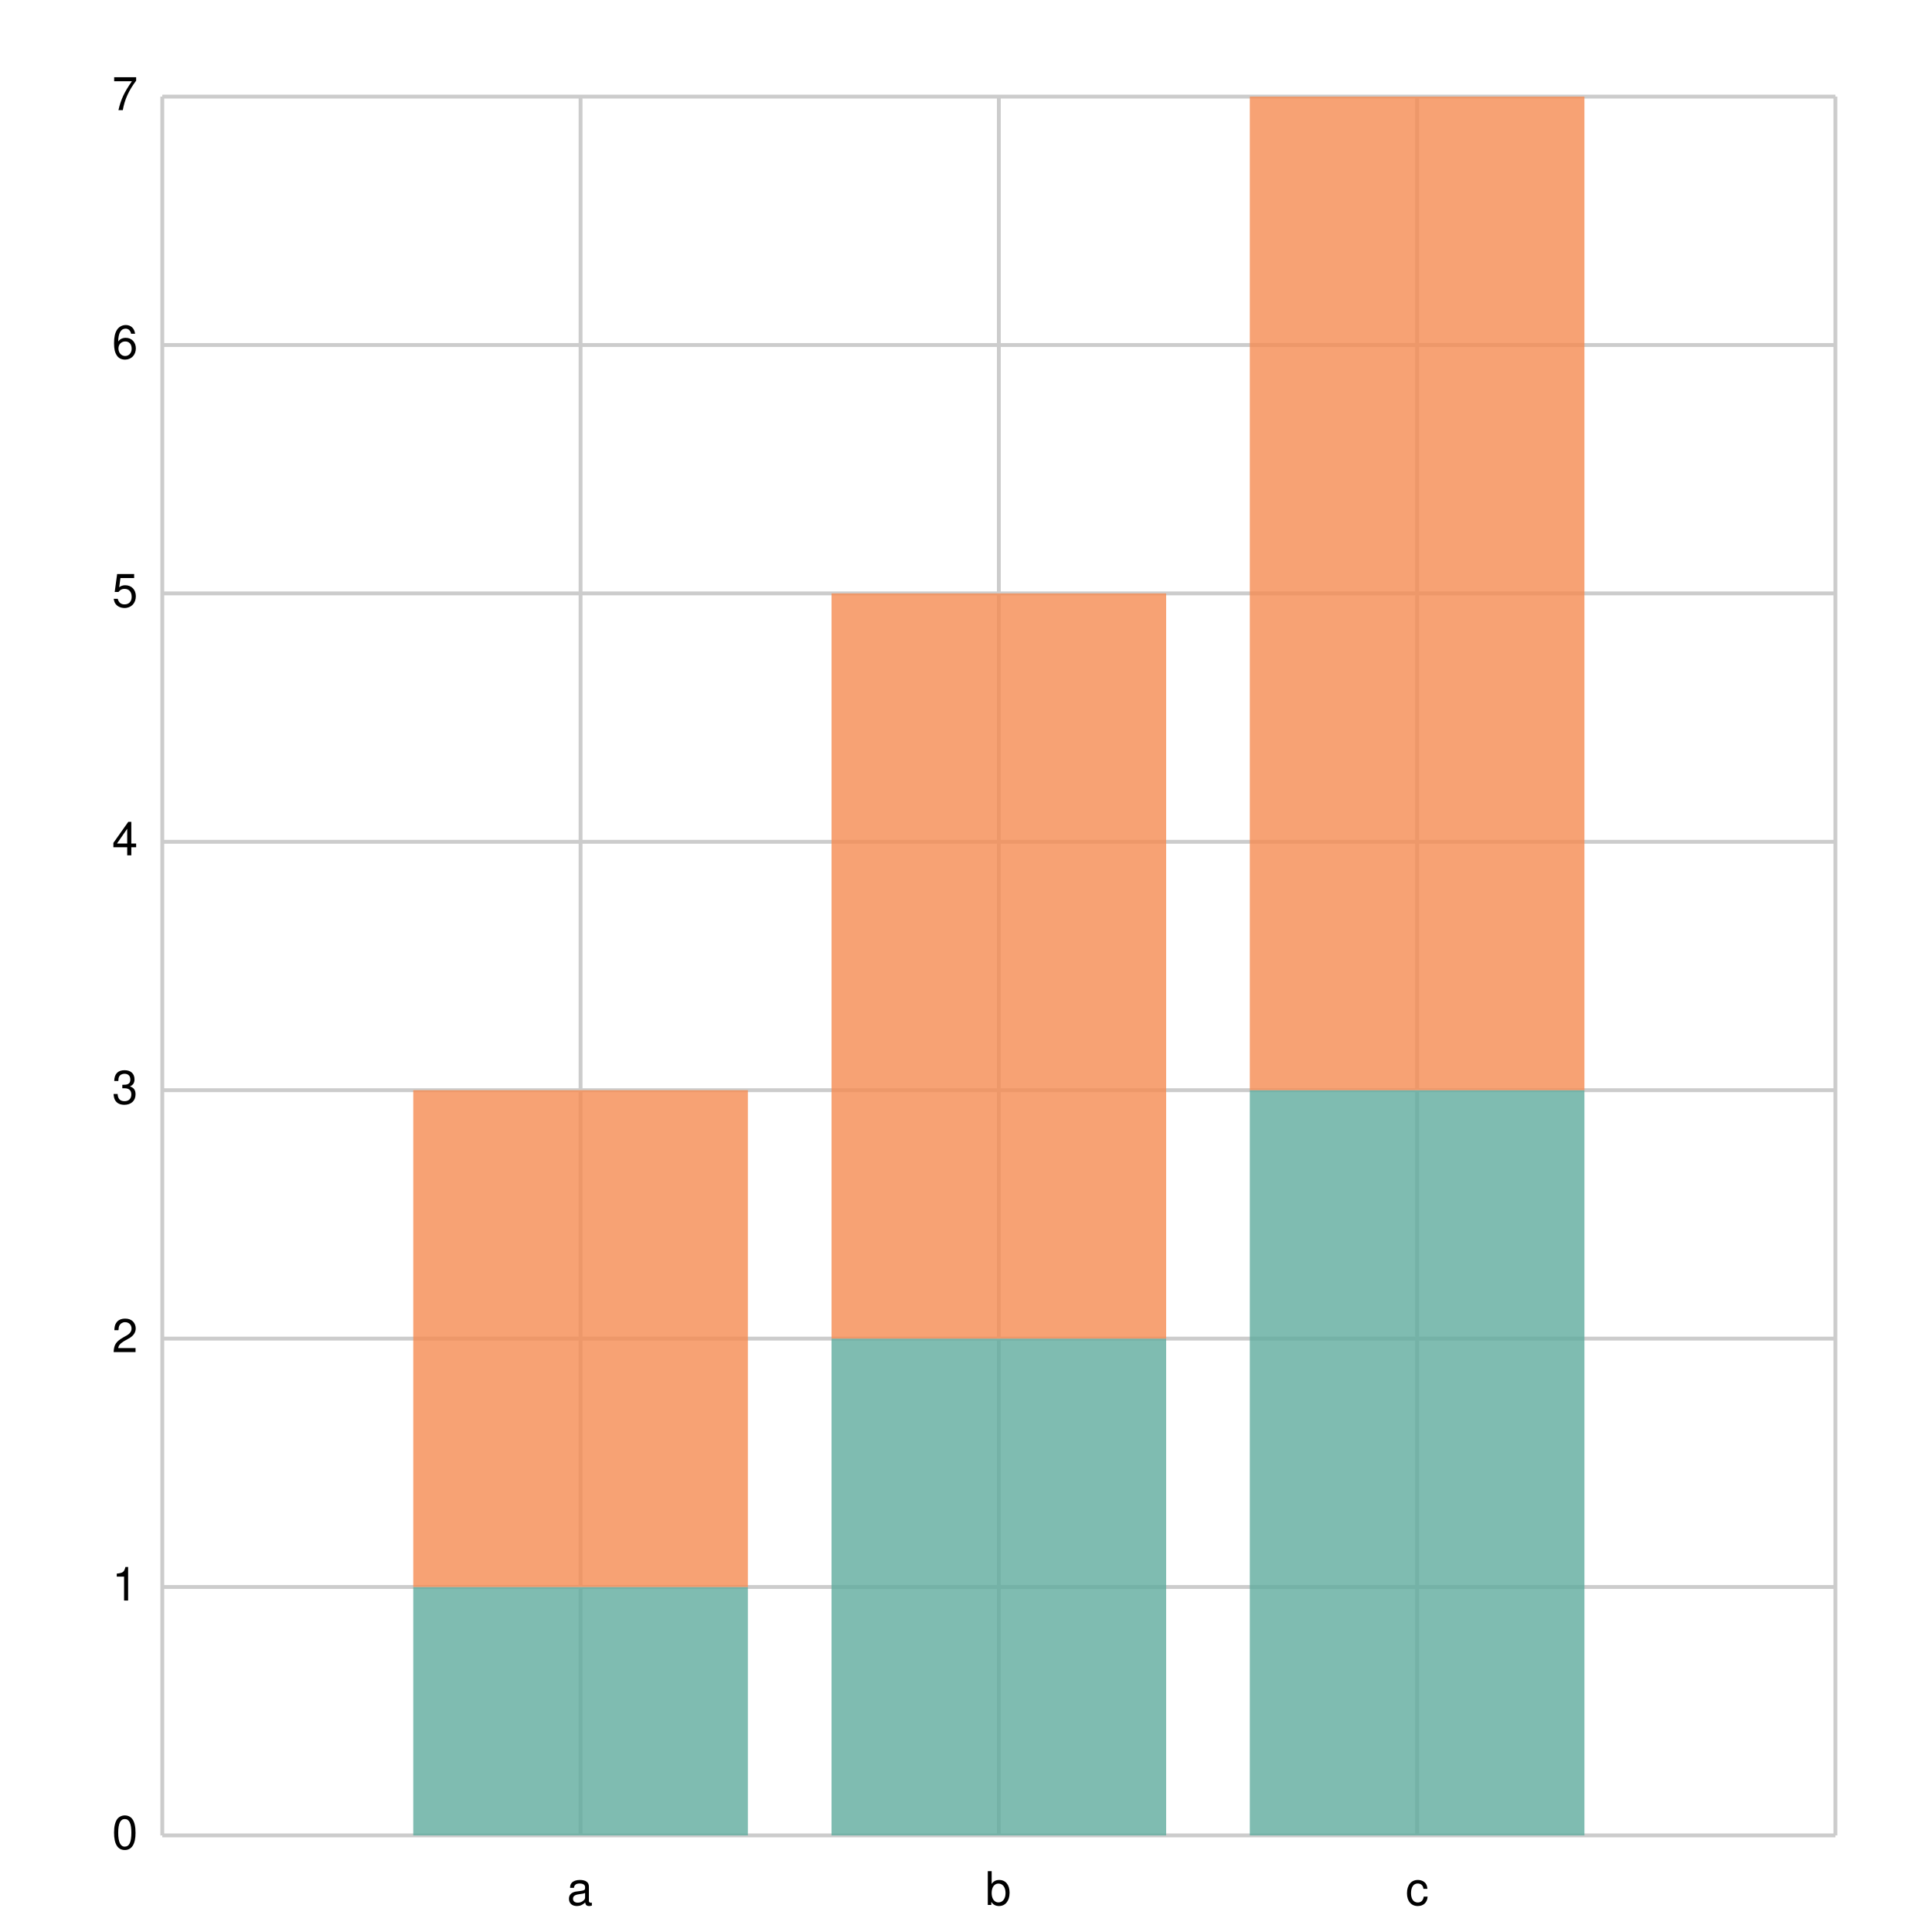
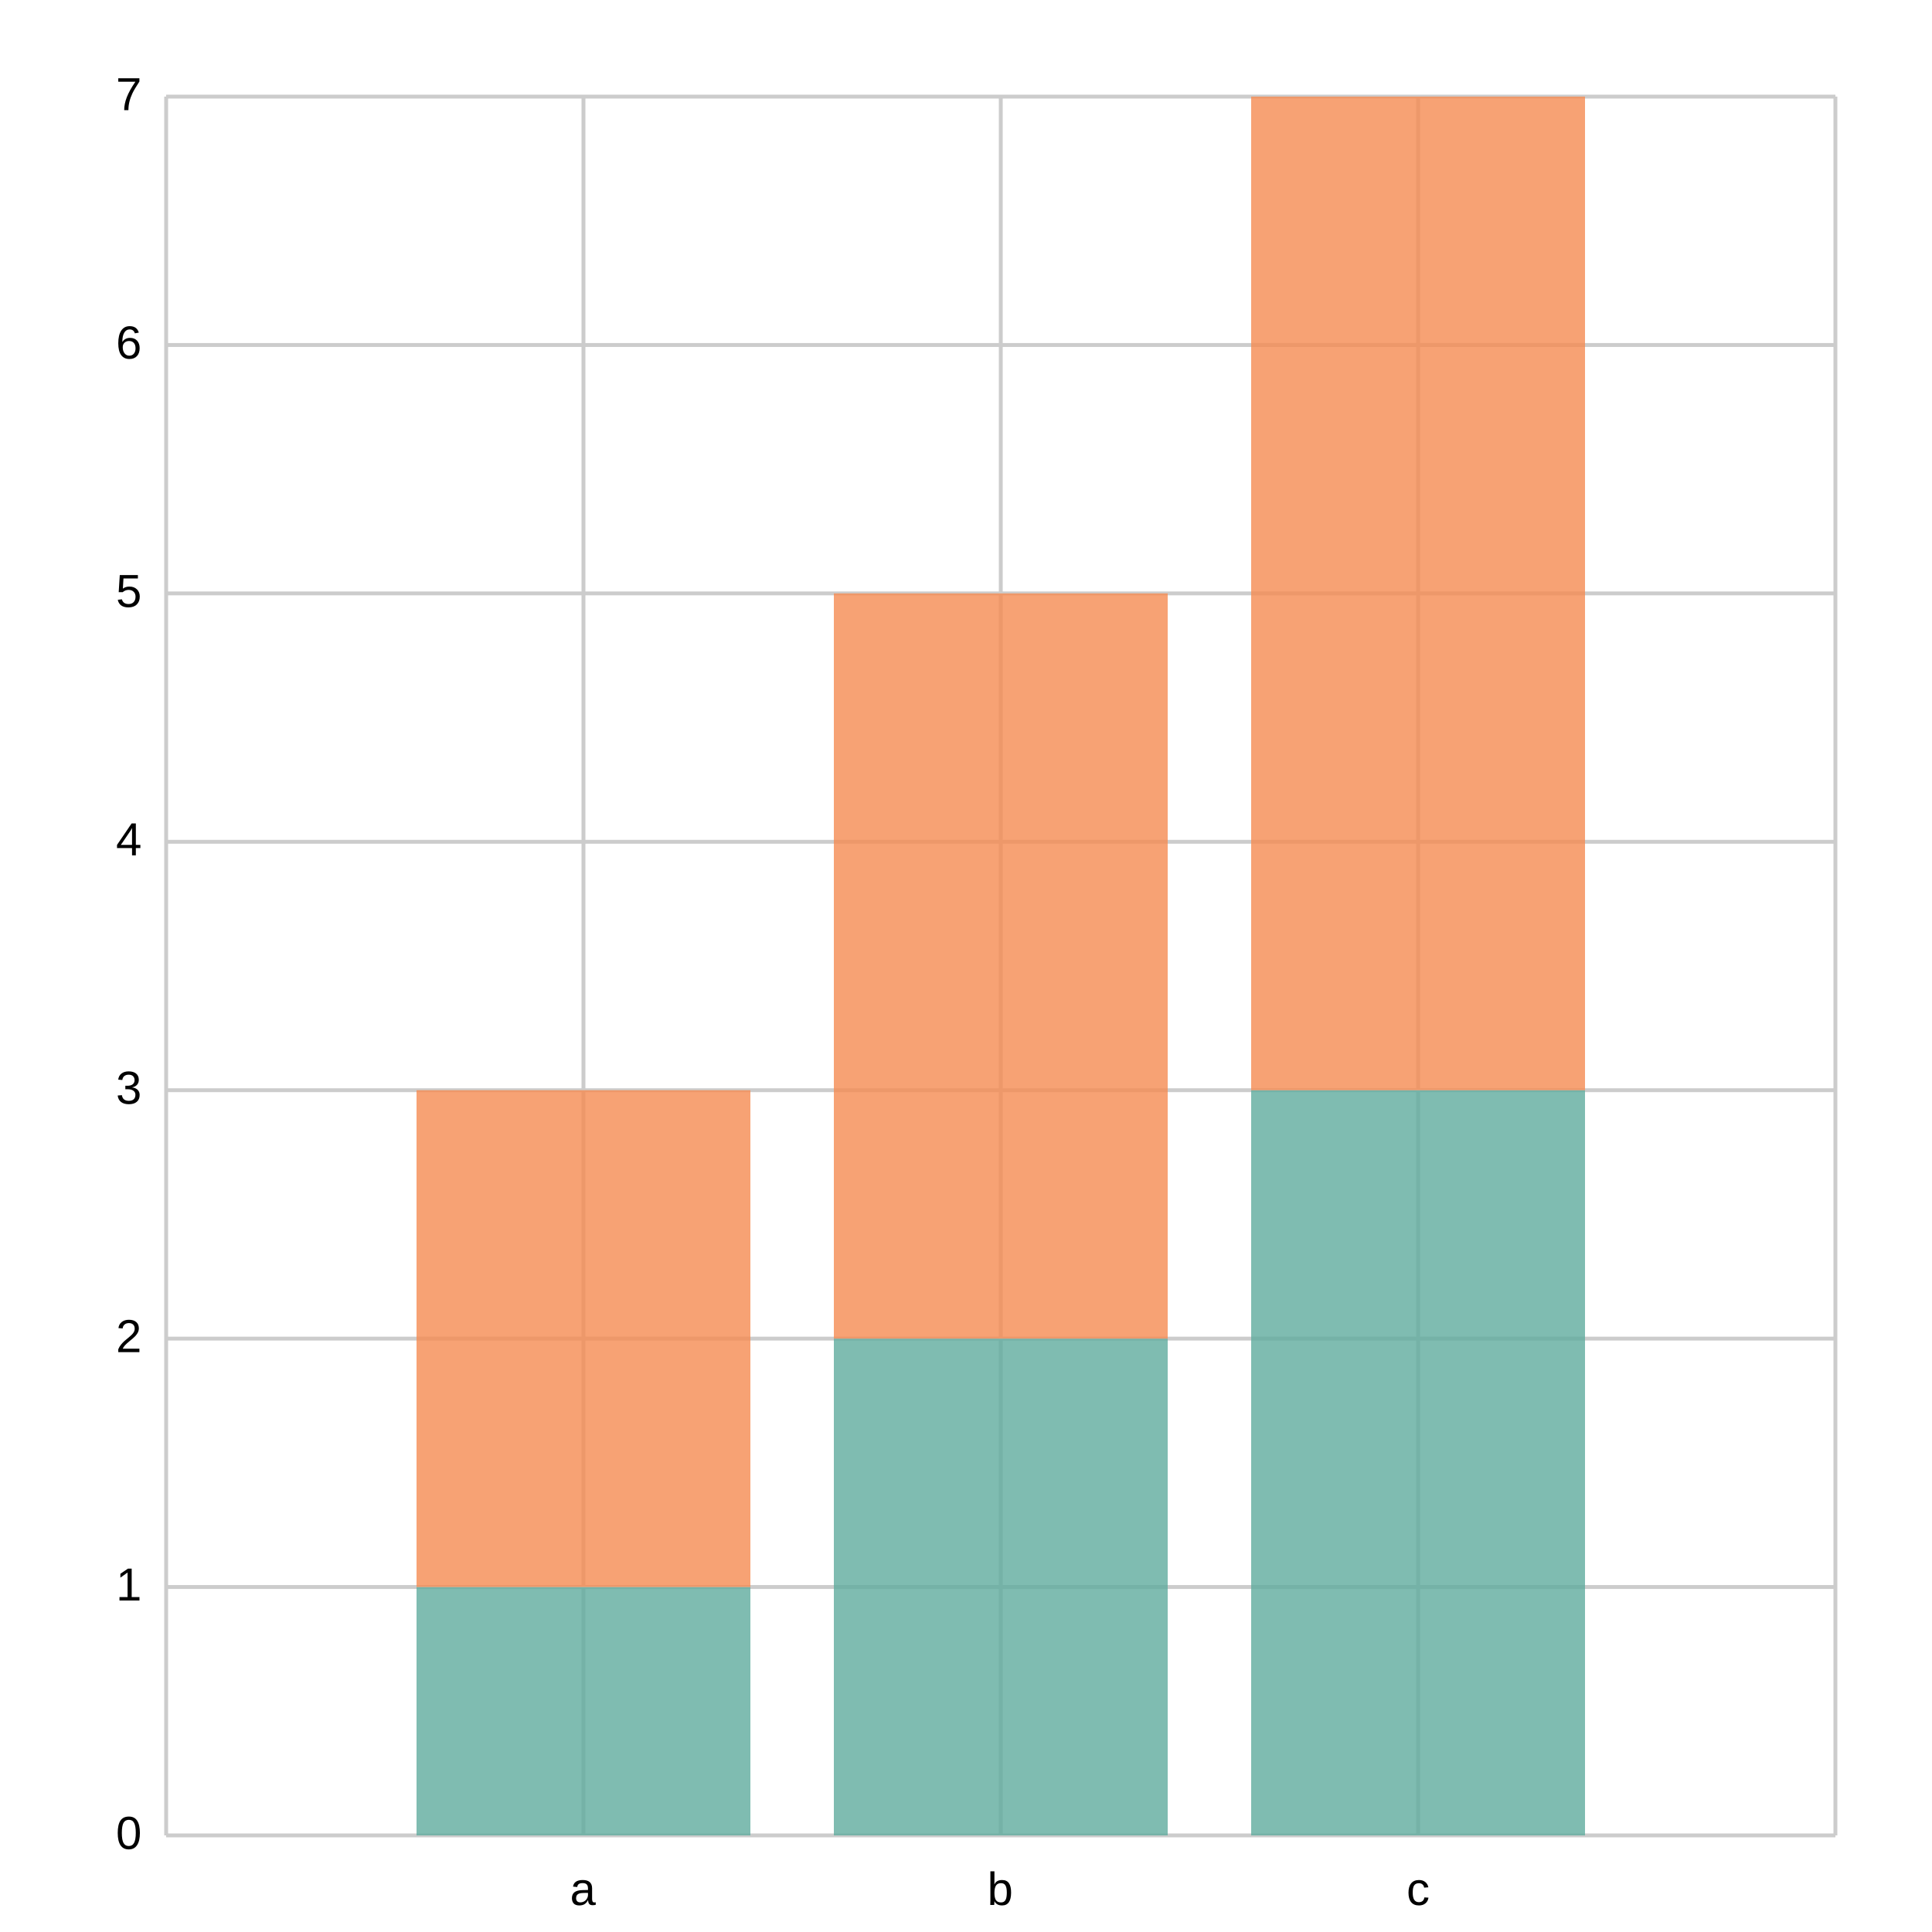
<svg xmlns="http://www.w3.org/2000/svg" width="500" height="500" viewBox="0 0 500 500">
  <path fill="white" d="M0 0 h500 v500 h-500 v-500Z" />
  <g>
-     <path stroke="#CCCCCC" stroke-dasharray="None" d="M0 0.0 h433.0 M0 64.286 h433.0 M0 128.571 h433.0 M0 192.857 h433.0 M0 257.143 h433.0 M0 321.429 h433.0 M0 385.714 h433.0 M0 450.0 h433.0" transform="translate(42.0, 25.0)" />
-     <g font-size="12" font-family="Helvetica" transform="translate(36.0, 25.0)">
+     <path stroke="#CCCCCC" stroke-dasharray="None" d="M0 0.0 h432.0 M0 64.286 h432.0 M0 128.571 h432.0 M0 192.857 h432.0 M0 257.143 h432.0 M0 321.429 h432.0 M0 385.714 h432.0 M0 450.0 h432.0" transform="translate(43.0, 25.0)" />
+     <g font-size="12" font-family="Arial" transform="translate(37.0, 25.0)">
      <text x="0" y="0.0" transform="translate(-7, 3.5)">7</text>
      <text x="0" y="64.286" transform="translate(-7, 3.5)">6</text>
      <text x="0" y="128.571" transform="translate(-7, 3.5)">5</text>
      <text x="0" y="192.857" transform="translate(-7, 3.5)">4</text>
      <text x="0" y="257.143" transform="translate(-7, 3.5)">3</text>
      <text x="0" y="321.429" transform="translate(-7, 3.5)">2</text>
      <text x="0" y="385.714" transform="translate(-7, 3.5)">1</text>
      <text x="0" y="450.0" transform="translate(-7, 3.5)">0</text>
    </g>
  </g>
  <g>
-     <path stroke="#CCCCCC" stroke-dasharray="None" d="M0.0 0 v450.0 M108.25 0 v450.0 M216.5 0 v450.0 M324.75 0 v450.0 M433.0 0 v450.0" transform="translate(42.0, 25.0)" />
-     <g font-size="12" font-family="Helvetica" transform="translate(42.0, 43.0)">
-       <text x="0.0" y="450.0" transform="translate(-1.5, 0)"> </text>
-       <text x="108.25" y="450.0" transform="translate(-3.5, 0)">a</text>
-       <text x="216.5" y="450.0" transform="translate(-3.5, 0)">b</text>
-       <text x="324.75" y="450.0" transform="translate(-3.0, 0)">c</text>
-       <text x="433.0" y="450.0" transform="translate(-1.5, 0)"> </text>
+     <path stroke="#CCCCCC" stroke-dasharray="None" d="M0.0 0 v450.0 M108.0 0 v450.0 M216.0 0 v450.0 M324.0 0 v450.0 M432.0 0 v450.0" transform="translate(43.0, 25.0)" />
+     <g font-size="12" font-family="Arial" transform="translate(43.0, 43.0)">
+       <text x="0.0" y="450.0" transform="translate(-2.0, 0)"> </text>
+       <text x="108.0" y="450.0" transform="translate(-3.5, 0)">a</text>
+       <text x="216.0" y="450.0" transform="translate(-3.5, 0)">b</text>
+       <text x="324.0" y="450.0" transform="translate(-3.0, 0)">c</text>
+       <text x="432.0" y="450.0" transform="translate(-2.0, 0)"> </text>
    </g>
  </g>
-   <g opacity="0.8" transform="translate(-25.0, -25.0) rotate(180, 250.0, 250.0) scale(-1, 1) translate(-433.0, 0) translate(-43.3, 0)">
-     <path d="M108.25 0.0 h86.6 v64.286 h-86.6 v-64.286Z M216.5 0.0 h86.6 v128.571 h-86.6 v-128.571Z M324.75 0.0 h86.6 v192.857 h-86.6 v-192.857Z" fill="#5fab9e" />
-     <path d="M108.25 64.286 h86.6 v128.571 h-86.6 v-128.571Z M216.5 128.571 h86.6 v192.857 h-86.6 v-192.857Z M324.75 192.857 h86.6 v257.143 h-86.6 v-257.143Z" fill="#f58b51" />
+   <g opacity="0.8" transform="translate(-25.0, -25.0) rotate(180, 250.0, 250.0) scale(-1, 1) translate(-432.0, 0) translate(-43.2, 0)">
+     <path d="M108.0 0.0 h86.4 v64.286 h-86.4 v-64.286Z M216.0 0.0 h86.4 v128.571 h-86.4 v-128.571Z M324.0 0.0 h86.4 v192.857 h-86.4 v-192.857Z" fill="#5fab9e" />
+     <path d="M108.0 64.286 h86.4 v128.571 h-86.4 v-128.571Z M216.0 128.571 h86.4 v192.857 h-86.4 v-192.857Z M324.0 192.857 h86.4 v257.143 h-86.4 v-257.143Z" fill="#f58b51" />
  </g>
</svg>
